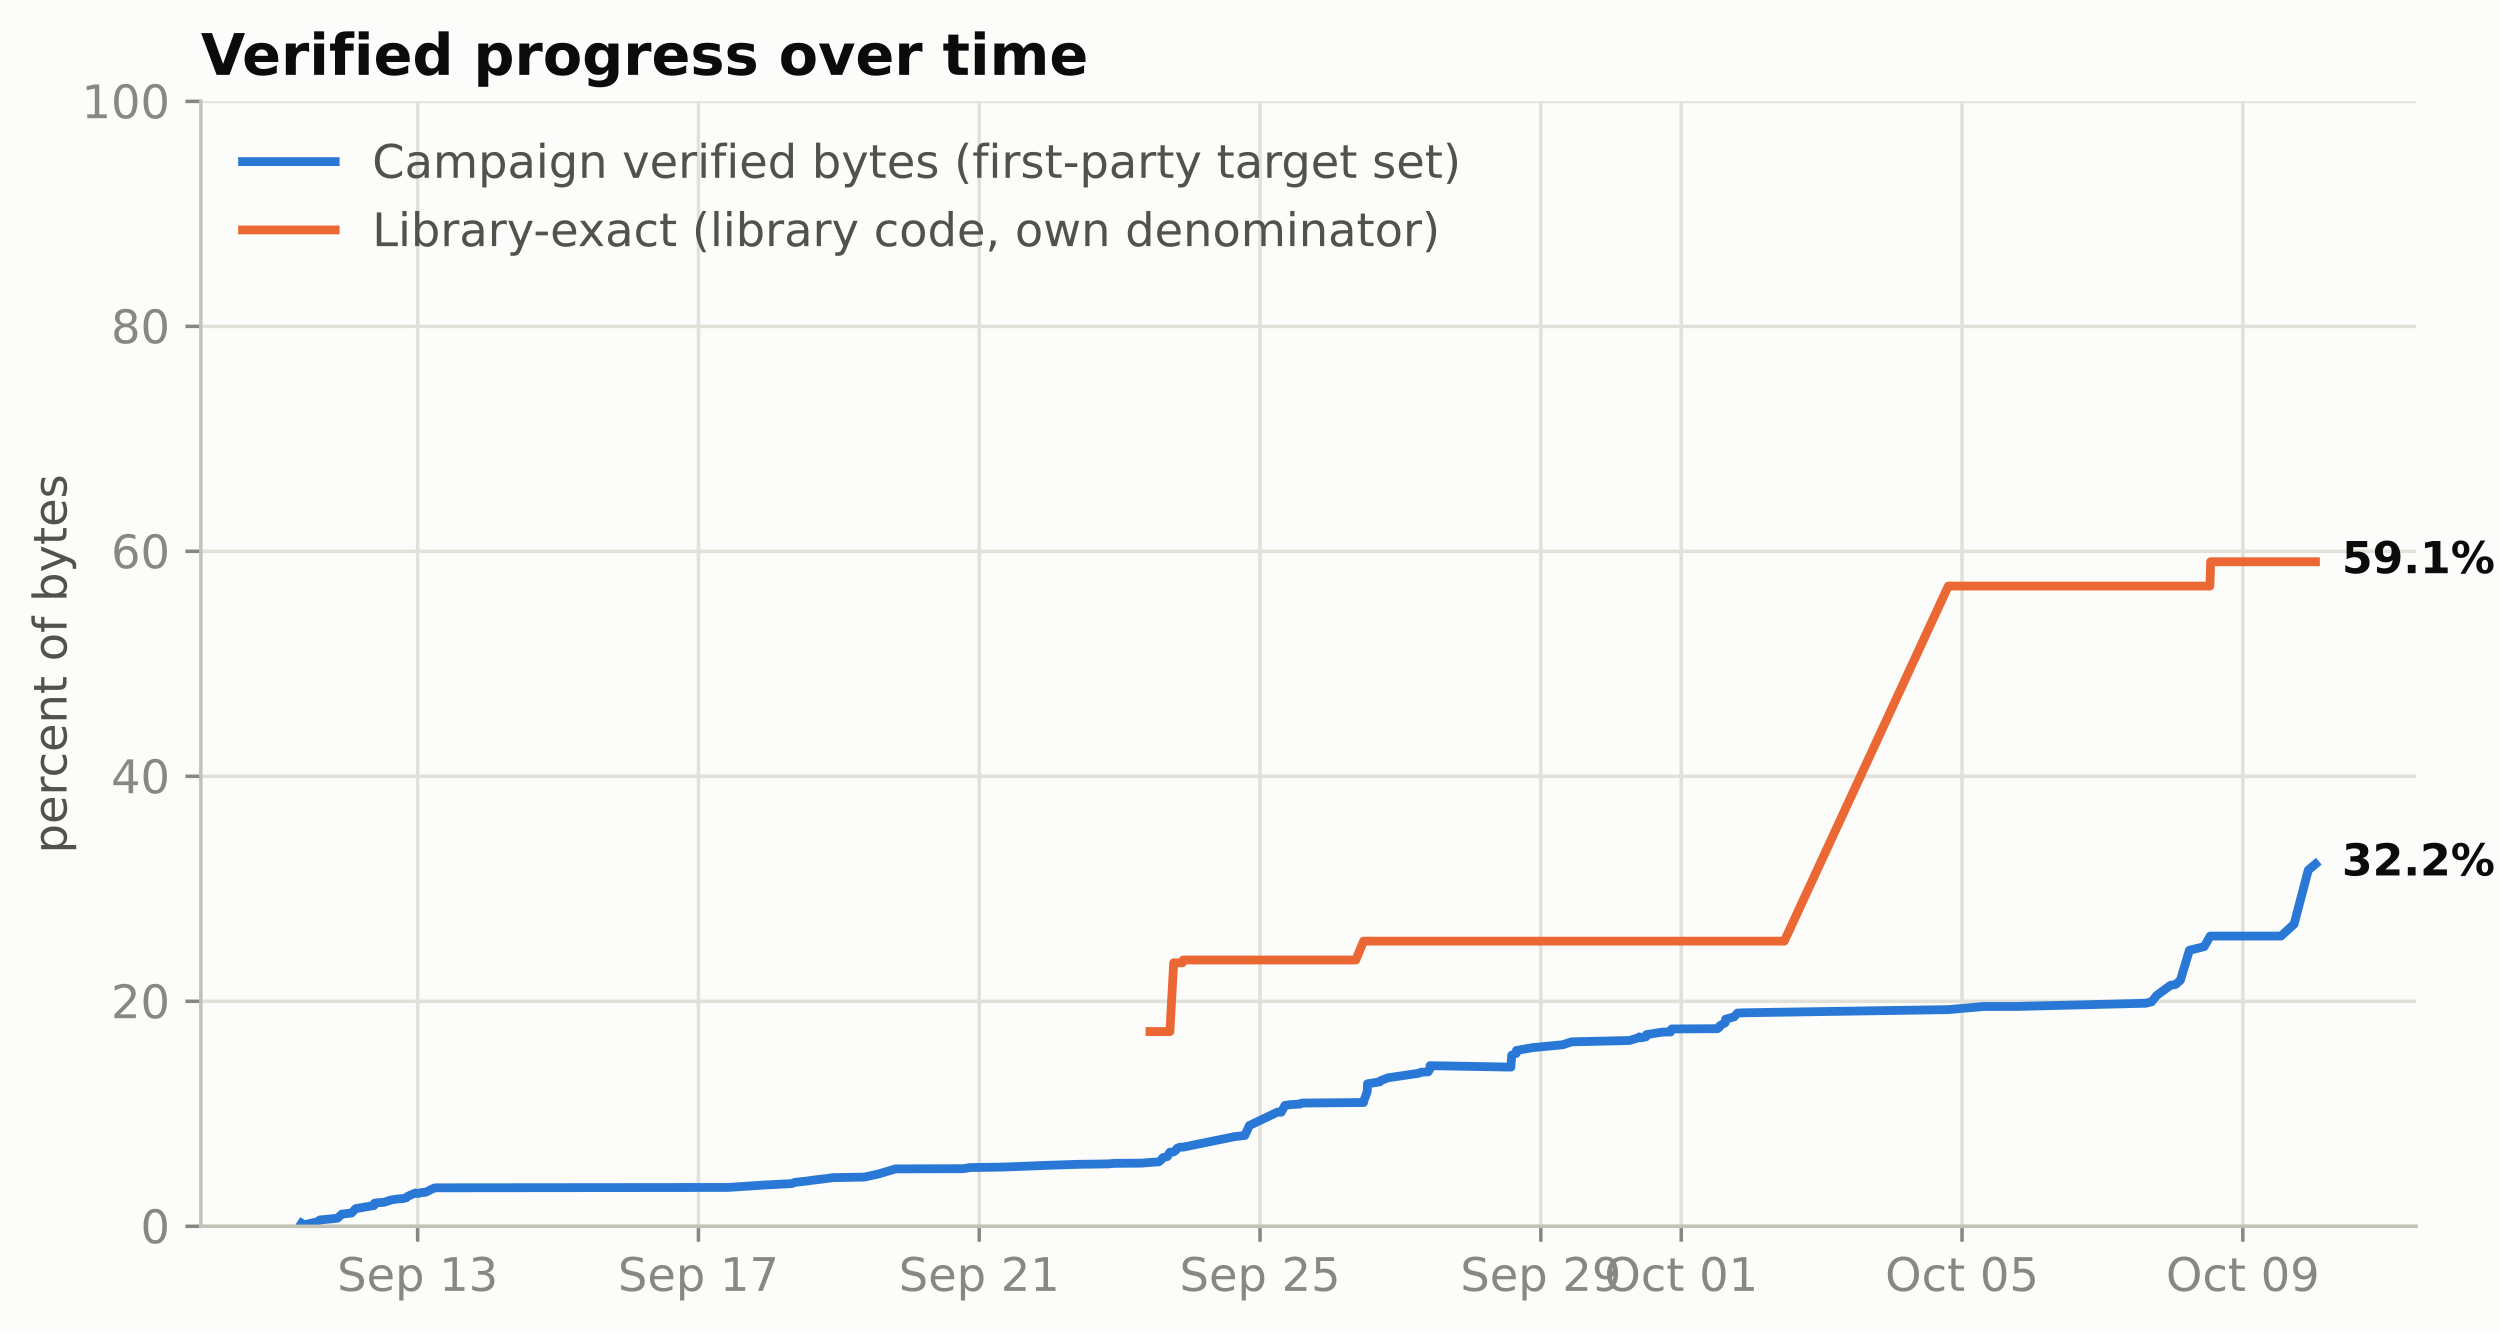
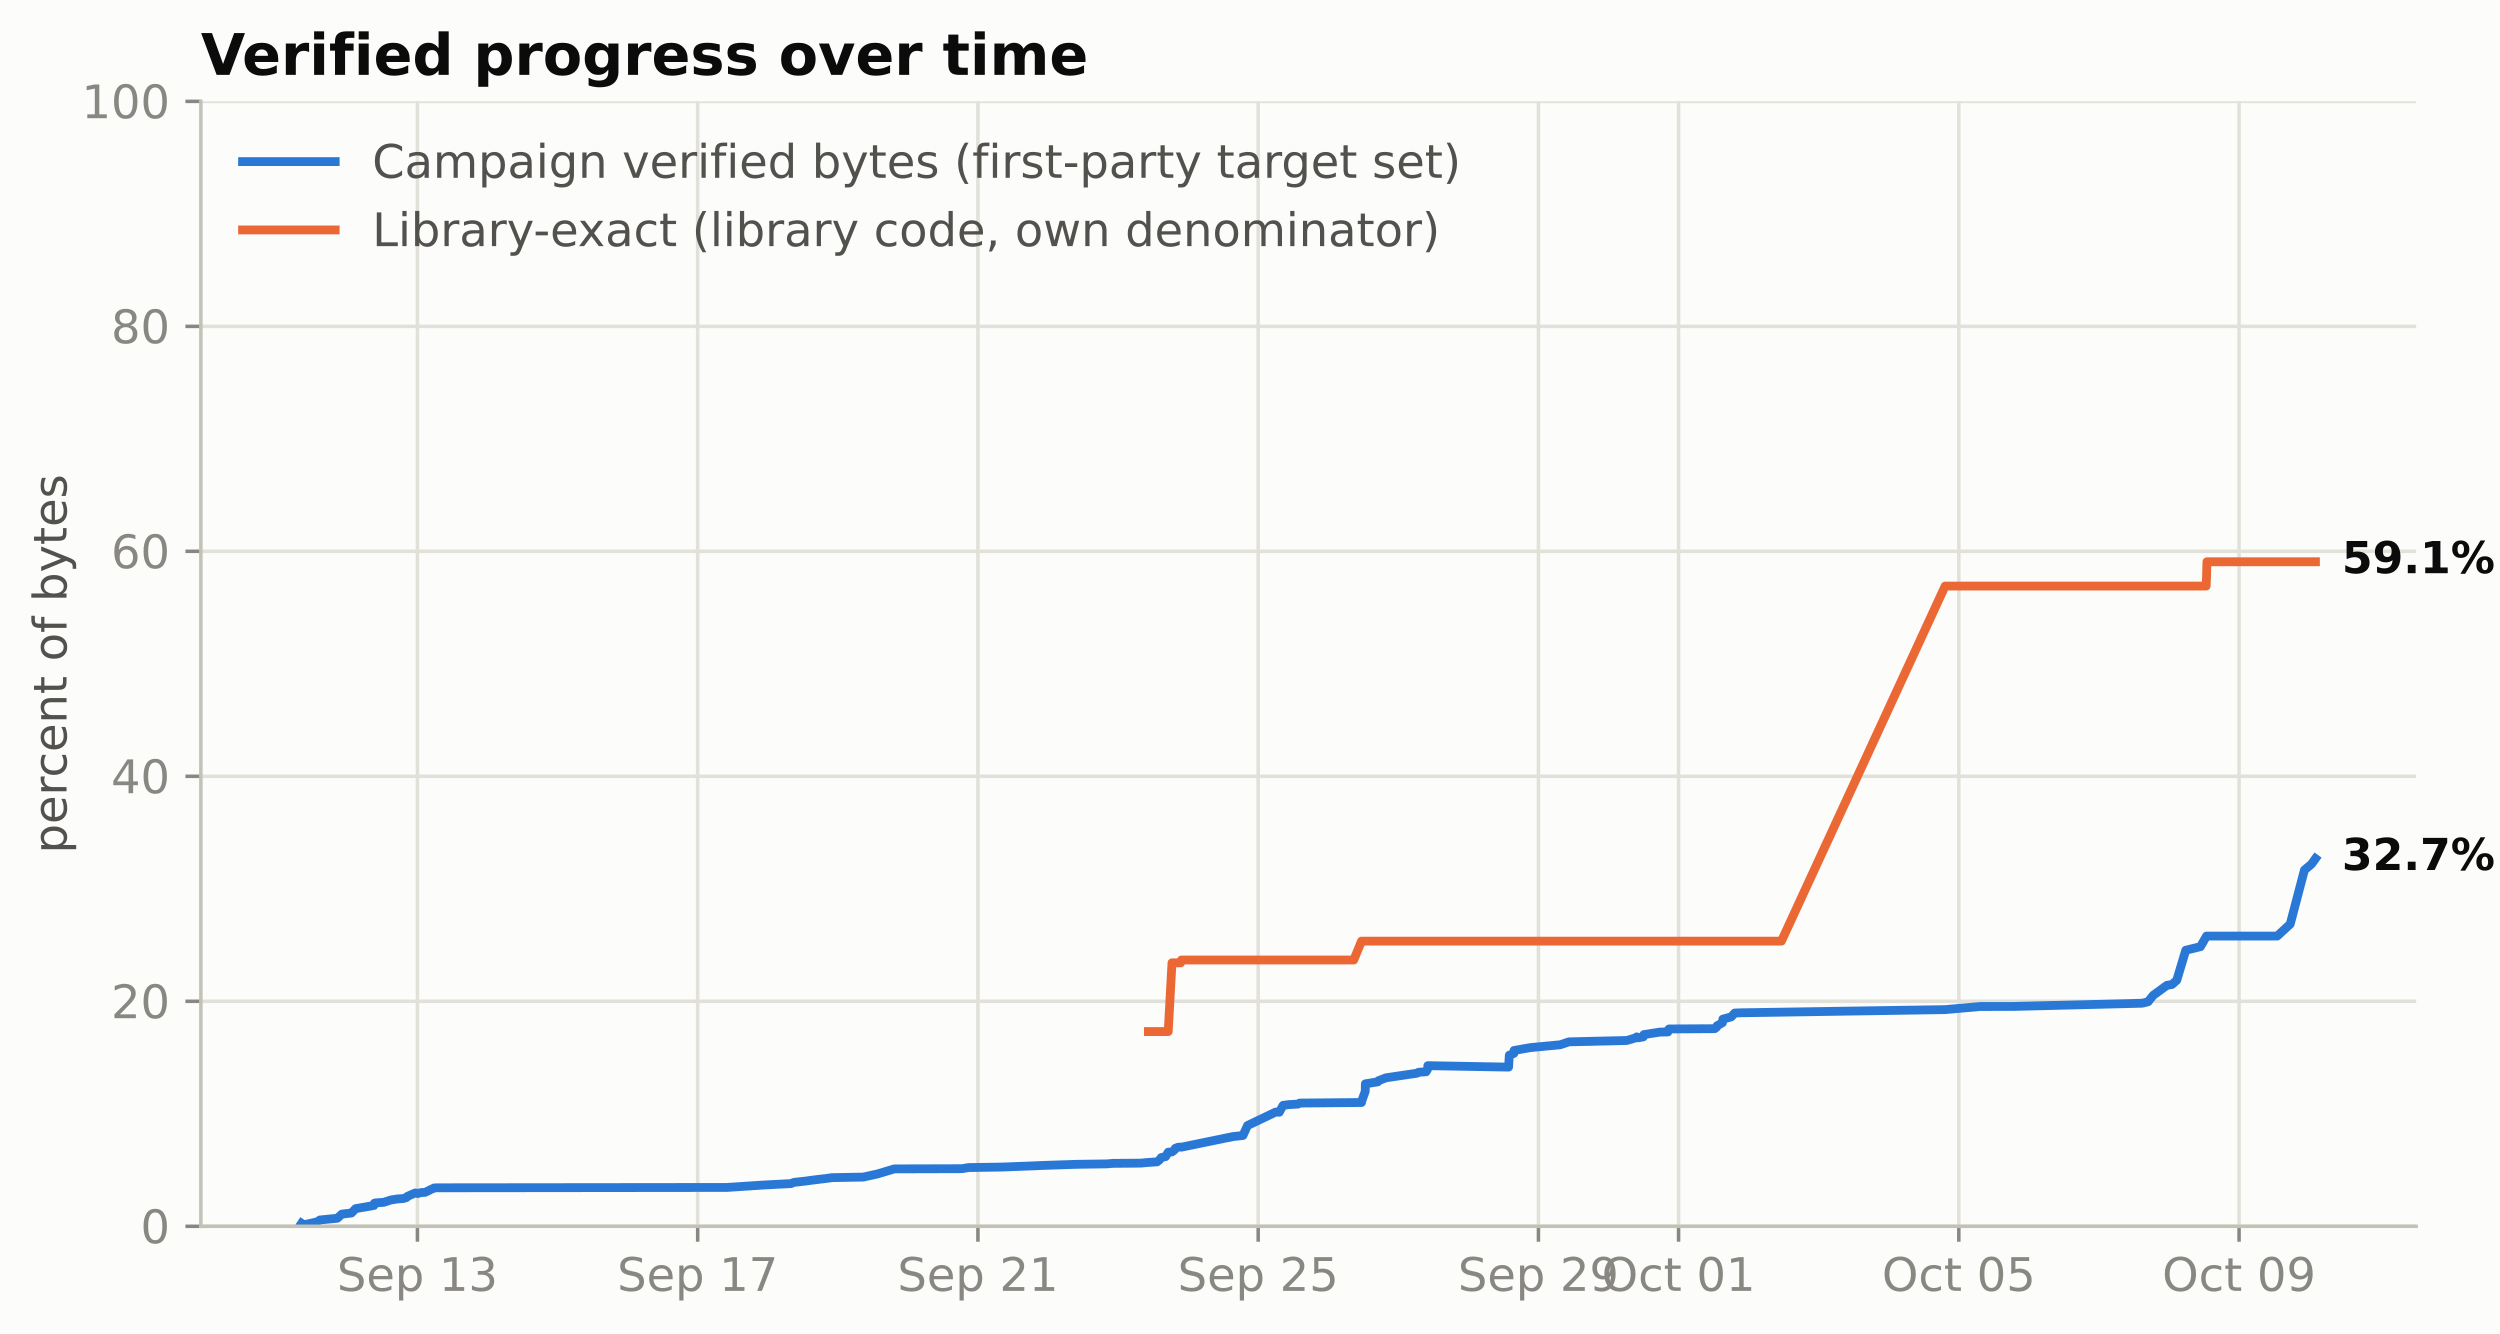
<svg xmlns="http://www.w3.org/2000/svg" xmlns:xlink="http://www.w3.org/1999/xlink" width="566.745pt" height="302.26pt" viewBox="0 0 566.745 302.26" version="1.1">
  <defs>
    <style type="text/css">*{stroke-linejoin: round; stroke-linecap: butt}</style>
  </defs>
  <g id="figure_1">
    <g id="patch_1">
      <path d="M 0 302.26  L 566.745 302.26  L 566.745 0  L 0 0  z " style="fill: #fcfcfb" />
    </g>
    <g id="axes_1">
      <g id="patch_2">
        <path d="M 45.536 278  L 547.736 278  L 547.736 22.976  L 45.536 22.976  z " style="fill: #fcfcfb" />
      </g>
      <g id="matplotlib.axis_1">
        <g id="xtick_1">
          <g id="line2d_1">
-             <path d="M 94.682 278  L 94.682 22.976  " clip-path="url(#pf7d3f120eb)" style="fill: none; stroke: #e1e0d9; stroke-width: 0.8; stroke-linecap: square" />
+             <path d="M 94.631 278  L 94.631 22.976  " clip-path="url(#pf7d3f120eb)" style="fill: none; stroke: #e1e0d9; stroke-width: 0.8; stroke-linecap: square" />
          </g>
          <g id="line2d_2">
            <defs>
              <path id="mc9588ca993" d="M 0 0  L 0 3.5  " style="stroke: #898781; stroke-width: 0.8" />
            </defs>
            <g>
-               <use xlink:href="#mc9588ca993" x="94.682" y="278" style="fill: #898781; stroke: #898781; stroke-width: 0.8" />
+               <use xlink:href="#mc9588ca993" x="94.631" y="278" style="fill: #898781; stroke: #898781; stroke-width: 0.8" />
            </g>
          </g>
          <g id="text_1">
-             <text style="font-size: 10.5px; font-family: 'Segoe UI', 'DejaVu Sans', 'Bitstream Vera Sans', 'Computer Modern Sans Serif', 'Lucida Grande', 'Verdana', 'Geneva', 'Lucid', 'Arial', 'Helvetica', 'Avant Garde', sans-serif; text-anchor: middle; fill: #898781" x="94.682" y="292.645" transform="rotate(-0 94.6816 292.6447)">Sep 13</text>
+             <text style="font-size: 10.5px; font-family: 'Segoe UI', 'DejaVu Sans', 'Bitstream Vera Sans', 'Computer Modern Sans Serif', 'Lucida Grande', 'Verdana', 'Geneva', 'Lucid', 'Arial', 'Helvetica', 'Avant Garde', sans-serif; text-anchor: middle; fill: #898781" x="94.631" y="292.645" transform="rotate(-0 94.63067 292.6447)">Sep 13</text>
          </g>
        </g>
        <g id="xtick_2">
          <g id="line2d_3">
-             <path d="M 158.337 278  L 158.337 22.976  " clip-path="url(#pf7d3f120eb)" style="fill: none; stroke: #e1e0d9; stroke-width: 0.8; stroke-linecap: square" />
+             <path d="M 158.163 278  L 158.163 22.976  " clip-path="url(#pf7d3f120eb)" style="fill: none; stroke: #e1e0d9; stroke-width: 0.8; stroke-linecap: square" />
          </g>
          <g id="line2d_4">
            <g>
-               <use xlink:href="#mc9588ca993" x="158.337" y="278" style="fill: #898781; stroke: #898781; stroke-width: 0.8" />
+               <use xlink:href="#mc9588ca993" x="158.163" y="278" style="fill: #898781; stroke: #898781; stroke-width: 0.8" />
            </g>
          </g>
          <g id="text_2">
-             <text style="font-size: 10.5px; font-family: 'Segoe UI', 'DejaVu Sans', 'Bitstream Vera Sans', 'Computer Modern Sans Serif', 'Lucida Grande', 'Verdana', 'Geneva', 'Lucid', 'Arial', 'Helvetica', 'Avant Garde', sans-serif; text-anchor: middle; fill: #898781" x="158.337" y="292.645" transform="rotate(-0 158.3374 292.6447)">Sep 17</text>
+             <text style="font-size: 10.5px; font-family: 'Segoe UI', 'DejaVu Sans', 'Bitstream Vera Sans', 'Computer Modern Sans Serif', 'Lucida Grande', 'Verdana', 'Geneva', 'Lucid', 'Arial', 'Helvetica', 'Avant Garde', sans-serif; text-anchor: middle; fill: #898781" x="158.163" y="292.645" transform="rotate(-0 158.1633 292.6447)">Sep 17</text>
          </g>
        </g>
        <g id="xtick_3">
          <g id="line2d_5">
-             <path d="M 221.993 278  L 221.993 22.976  " clip-path="url(#pf7d3f120eb)" style="fill: none; stroke: #e1e0d9; stroke-width: 0.8; stroke-linecap: square" />
+             <path d="M 221.696 278  L 221.696 22.976  " clip-path="url(#pf7d3f120eb)" style="fill: none; stroke: #e1e0d9; stroke-width: 0.8; stroke-linecap: square" />
          </g>
          <g id="line2d_6">
            <g>
-               <use xlink:href="#mc9588ca993" x="221.993" y="278" style="fill: #898781; stroke: #898781; stroke-width: 0.8" />
+               <use xlink:href="#mc9588ca993" x="221.696" y="278" style="fill: #898781; stroke: #898781; stroke-width: 0.8" />
            </g>
          </g>
          <g id="text_3">
-             <text style="font-size: 10.5px; font-family: 'Segoe UI', 'DejaVu Sans', 'Bitstream Vera Sans', 'Computer Modern Sans Serif', 'Lucida Grande', 'Verdana', 'Geneva', 'Lucid', 'Arial', 'Helvetica', 'Avant Garde', sans-serif; text-anchor: middle; fill: #898781" x="221.993" y="292.645" transform="rotate(-0 221.9932 292.6447)">Sep 21</text>
+             <text style="font-size: 10.5px; font-family: 'Segoe UI', 'DejaVu Sans', 'Bitstream Vera Sans', 'Computer Modern Sans Serif', 'Lucida Grande', 'Verdana', 'Geneva', 'Lucid', 'Arial', 'Helvetica', 'Avant Garde', sans-serif; text-anchor: middle; fill: #898781" x="221.696" y="292.645" transform="rotate(-0 221.6959 292.6447)">Sep 21</text>
          </g>
        </g>
        <g id="xtick_4">
          <g id="line2d_7">
-             <path d="M 285.649 278  L 285.649 22.976  " clip-path="url(#pf7d3f120eb)" style="fill: none; stroke: #e1e0d9; stroke-width: 0.8; stroke-linecap: square" />
+             <path d="M 285.228 278  L 285.228 22.976  " clip-path="url(#pf7d3f120eb)" style="fill: none; stroke: #e1e0d9; stroke-width: 0.8; stroke-linecap: square" />
          </g>
          <g id="line2d_8">
            <g>
-               <use xlink:href="#mc9588ca993" x="285.649" y="278" style="fill: #898781; stroke: #898781; stroke-width: 0.8" />
+               <use xlink:href="#mc9588ca993" x="285.228" y="278" style="fill: #898781; stroke: #898781; stroke-width: 0.8" />
            </g>
          </g>
          <g id="text_4">
-             <text style="font-size: 10.5px; font-family: 'Segoe UI', 'DejaVu Sans', 'Bitstream Vera Sans', 'Computer Modern Sans Serif', 'Lucida Grande', 'Verdana', 'Geneva', 'Lucid', 'Arial', 'Helvetica', 'Avant Garde', sans-serif; text-anchor: middle; fill: #898781" x="285.649" y="292.645" transform="rotate(-0 285.6489 292.6447)">Sep 25</text>
+             <text style="font-size: 10.5px; font-family: 'Segoe UI', 'DejaVu Sans', 'Bitstream Vera Sans', 'Computer Modern Sans Serif', 'Lucida Grande', 'Verdana', 'Geneva', 'Lucid', 'Arial', 'Helvetica', 'Avant Garde', sans-serif; text-anchor: middle; fill: #898781" x="285.228" y="292.645" transform="rotate(-0 285.2284 292.6447)">Sep 25</text>
          </g>
        </g>
        <g id="xtick_5">
          <g id="line2d_9">
-             <path d="M 349.305 278  L 349.305 22.976  " clip-path="url(#pf7d3f120eb)" style="fill: none; stroke: #e1e0d9; stroke-width: 0.8; stroke-linecap: square" />
+             <path d="M 348.761 278  L 348.761 22.976  " clip-path="url(#pf7d3f120eb)" style="fill: none; stroke: #e1e0d9; stroke-width: 0.8; stroke-linecap: square" />
          </g>
          <g id="line2d_10">
            <g>
-               <use xlink:href="#mc9588ca993" x="349.305" y="278" style="fill: #898781; stroke: #898781; stroke-width: 0.8" />
+               <use xlink:href="#mc9588ca993" x="348.761" y="278" style="fill: #898781; stroke: #898781; stroke-width: 0.8" />
            </g>
          </g>
          <g id="text_5">
-             <text style="font-size: 10.5px; font-family: 'Segoe UI', 'DejaVu Sans', 'Bitstream Vera Sans', 'Computer Modern Sans Serif', 'Lucida Grande', 'Verdana', 'Geneva', 'Lucid', 'Arial', 'Helvetica', 'Avant Garde', sans-serif; text-anchor: middle; fill: #898781" x="349.305" y="292.645" transform="rotate(-0 349.3047 292.6447)">Sep 29</text>
+             <text style="font-size: 10.5px; font-family: 'Segoe UI', 'DejaVu Sans', 'Bitstream Vera Sans', 'Computer Modern Sans Serif', 'Lucida Grande', 'Verdana', 'Geneva', 'Lucid', 'Arial', 'Helvetica', 'Avant Garde', sans-serif; text-anchor: middle; fill: #898781" x="348.761" y="292.645" transform="rotate(-0 348.761 292.6447)">Sep 29</text>
          </g>
        </g>
        <g id="xtick_6">
          <g id="line2d_11">
-             <path d="M 381.133 278  L 381.133 22.976  " clip-path="url(#pf7d3f120eb)" style="fill: none; stroke: #e1e0d9; stroke-width: 0.8; stroke-linecap: square" />
+             <path d="M 380.527 278  L 380.527 22.976  " clip-path="url(#pf7d3f120eb)" style="fill: none; stroke: #e1e0d9; stroke-width: 0.8; stroke-linecap: square" />
          </g>
          <g id="line2d_12">
            <g>
-               <use xlink:href="#mc9588ca993" x="381.133" y="278" style="fill: #898781; stroke: #898781; stroke-width: 0.8" />
+               <use xlink:href="#mc9588ca993" x="380.527" y="278" style="fill: #898781; stroke: #898781; stroke-width: 0.8" />
            </g>
          </g>
          <g id="text_6">
-             <text style="font-size: 10.5px; font-family: 'Segoe UI', 'DejaVu Sans', 'Bitstream Vera Sans', 'Computer Modern Sans Serif', 'Lucida Grande', 'Verdana', 'Geneva', 'Lucid', 'Arial', 'Helvetica', 'Avant Garde', sans-serif; text-anchor: middle; fill: #898781" x="381.133" y="292.645" transform="rotate(-0 381.1326 292.6447)">Oct 01</text>
+             <text style="font-size: 10.5px; font-family: 'Segoe UI', 'DejaVu Sans', 'Bitstream Vera Sans', 'Computer Modern Sans Serif', 'Lucida Grande', 'Verdana', 'Geneva', 'Lucid', 'Arial', 'Helvetica', 'Avant Garde', sans-serif; text-anchor: middle; fill: #898781" x="380.527" y="292.645" transform="rotate(-0 380.5273 292.6447)">Oct 01</text>
          </g>
        </g>
        <g id="xtick_7">
          <g id="line2d_13">
-             <path d="M 444.788 278  L 444.788 22.976  " clip-path="url(#pf7d3f120eb)" style="fill: none; stroke: #e1e0d9; stroke-width: 0.8; stroke-linecap: square" />
+             <path d="M 444.06 278  L 444.06 22.976  " clip-path="url(#pf7d3f120eb)" style="fill: none; stroke: #e1e0d9; stroke-width: 0.8; stroke-linecap: square" />
          </g>
          <g id="line2d_14">
            <g>
-               <use xlink:href="#mc9588ca993" x="444.788" y="278" style="fill: #898781; stroke: #898781; stroke-width: 0.8" />
+               <use xlink:href="#mc9588ca993" x="444.06" y="278" style="fill: #898781; stroke: #898781; stroke-width: 0.8" />
            </g>
          </g>
          <g id="text_7">
-             <text style="font-size: 10.5px; font-family: 'Segoe UI', 'DejaVu Sans', 'Bitstream Vera Sans', 'Computer Modern Sans Serif', 'Lucida Grande', 'Verdana', 'Geneva', 'Lucid', 'Arial', 'Helvetica', 'Avant Garde', sans-serif; text-anchor: middle; fill: #898781" x="444.788" y="292.645" transform="rotate(-0 444.7884 292.6447)">Oct 05</text>
+             <text style="font-size: 10.5px; font-family: 'Segoe UI', 'DejaVu Sans', 'Bitstream Vera Sans', 'Computer Modern Sans Serif', 'Lucida Grande', 'Verdana', 'Geneva', 'Lucid', 'Arial', 'Helvetica', 'Avant Garde', sans-serif; text-anchor: middle; fill: #898781" x="444.06" y="292.645" transform="rotate(-0 444.0599 292.6447)">Oct 05</text>
          </g>
        </g>
        <g id="xtick_8">
          <g id="line2d_15">
-             <path d="M 508.444 278  L 508.444 22.976  " clip-path="url(#pf7d3f120eb)" style="fill: none; stroke: #e1e0d9; stroke-width: 0.8; stroke-linecap: square" />
+             <path d="M 507.593 278  L 507.593 22.976  " clip-path="url(#pf7d3f120eb)" style="fill: none; stroke: #e1e0d9; stroke-width: 0.8; stroke-linecap: square" />
          </g>
          <g id="line2d_16">
            <g>
-               <use xlink:href="#mc9588ca993" x="508.444" y="278" style="fill: #898781; stroke: #898781; stroke-width: 0.8" />
+               <use xlink:href="#mc9588ca993" x="507.593" y="278" style="fill: #898781; stroke: #898781; stroke-width: 0.8" />
            </g>
          </g>
          <g id="text_8">
-             <text style="font-size: 10.5px; font-family: 'Segoe UI', 'DejaVu Sans', 'Bitstream Vera Sans', 'Computer Modern Sans Serif', 'Lucida Grande', 'Verdana', 'Geneva', 'Lucid', 'Arial', 'Helvetica', 'Avant Garde', sans-serif; text-anchor: middle; fill: #898781" x="508.444" y="292.645" transform="rotate(-0 508.4442 292.6447)">Oct 09</text>
+             <text style="font-size: 10.5px; font-family: 'Segoe UI', 'DejaVu Sans', 'Bitstream Vera Sans', 'Computer Modern Sans Serif', 'Lucida Grande', 'Verdana', 'Geneva', 'Lucid', 'Arial', 'Helvetica', 'Avant Garde', sans-serif; text-anchor: middle; fill: #898781" x="507.593" y="292.645" transform="rotate(-0 507.5925 292.6447)">Oct 09</text>
          </g>
        </g>
      </g>
      <g id="matplotlib.axis_2">
        <g id="ytick_1">
          <g id="line2d_17">
            <path d="M 45.536 278  L 547.736 278  " clip-path="url(#pf7d3f120eb)" style="fill: none; stroke: #e1e0d9; stroke-width: 0.8; stroke-linecap: square" />
          </g>
          <g id="line2d_18">
            <defs>
              <path id="mee49852863" d="M 0 0  L -3.5 0  " style="stroke: #898781; stroke-width: 0.8" />
            </defs>
            <g>
              <use xlink:href="#mee49852863" x="45.536" y="278" style="fill: #898781; stroke: #898781; stroke-width: 0.8" />
            </g>
          </g>
          <g id="text_9">
            <text style="font-size: 10.5px; font-family: 'Segoe UI', 'DejaVu Sans', 'Bitstream Vera Sans', 'Computer Modern Sans Serif', 'Lucida Grande', 'Verdana', 'Geneva', 'Lucid', 'Arial', 'Helvetica', 'Avant Garde', sans-serif; text-anchor: end; fill: #898781" x="38.536" y="281.823" transform="rotate(-0 38.53609 281.8225)">0</text>
          </g>
        </g>
        <g id="ytick_2">
          <g id="line2d_19">
            <path d="M 45.536 226.996  L 547.736 226.996  " clip-path="url(#pf7d3f120eb)" style="fill: none; stroke: #e1e0d9; stroke-width: 0.8; stroke-linecap: square" />
          </g>
          <g id="line2d_20">
            <g>
              <use xlink:href="#mee49852863" x="45.536" y="226.996" style="fill: #898781; stroke: #898781; stroke-width: 0.8" />
            </g>
          </g>
          <g id="text_10">
            <text style="font-size: 10.5px; font-family: 'Segoe UI', 'DejaVu Sans', 'Bitstream Vera Sans', 'Computer Modern Sans Serif', 'Lucida Grande', 'Verdana', 'Geneva', 'Lucid', 'Arial', 'Helvetica', 'Avant Garde', sans-serif; text-anchor: end; fill: #898781" x="38.536" y="230.818" transform="rotate(-0 38.53609 230.8177)">20</text>
          </g>
        </g>
        <g id="ytick_3">
          <g id="line2d_21">
            <path d="M 45.536 175.991  L 547.736 175.991  " clip-path="url(#pf7d3f120eb)" style="fill: none; stroke: #e1e0d9; stroke-width: 0.8; stroke-linecap: square" />
          </g>
          <g id="line2d_22">
            <g>
              <use xlink:href="#mee49852863" x="45.536" y="175.991" style="fill: #898781; stroke: #898781; stroke-width: 0.8" />
            </g>
          </g>
          <g id="text_11">
            <text style="font-size: 10.5px; font-family: 'Segoe UI', 'DejaVu Sans', 'Bitstream Vera Sans', 'Computer Modern Sans Serif', 'Lucida Grande', 'Verdana', 'Geneva', 'Lucid', 'Arial', 'Helvetica', 'Avant Garde', sans-serif; text-anchor: end; fill: #898781" x="38.536" y="179.813" transform="rotate(-0 38.53609 179.813)">40</text>
          </g>
        </g>
        <g id="ytick_4">
          <g id="line2d_23">
            <path d="M 45.536 124.986  L 547.736 124.986  " clip-path="url(#pf7d3f120eb)" style="fill: none; stroke: #e1e0d9; stroke-width: 0.8; stroke-linecap: square" />
          </g>
          <g id="line2d_24">
            <g>
              <use xlink:href="#mee49852863" x="45.536" y="124.986" style="fill: #898781; stroke: #898781; stroke-width: 0.8" />
            </g>
          </g>
          <g id="text_12">
            <text style="font-size: 10.5px; font-family: 'Segoe UI', 'DejaVu Sans', 'Bitstream Vera Sans', 'Computer Modern Sans Serif', 'Lucida Grande', 'Verdana', 'Geneva', 'Lucid', 'Arial', 'Helvetica', 'Avant Garde', sans-serif; text-anchor: end; fill: #898781" x="38.536" y="128.808" transform="rotate(-0 38.53609 128.8082)">60</text>
          </g>
        </g>
        <g id="ytick_5">
          <g id="line2d_25">
            <path d="M 45.536 73.981  L 547.736 73.981  " clip-path="url(#pf7d3f120eb)" style="fill: none; stroke: #e1e0d9; stroke-width: 0.8; stroke-linecap: square" />
          </g>
          <g id="line2d_26">
            <g>
              <use xlink:href="#mee49852863" x="45.536" y="73.981" style="fill: #898781; stroke: #898781; stroke-width: 0.8" />
            </g>
          </g>
          <g id="text_13">
            <text style="font-size: 10.5px; font-family: 'Segoe UI', 'DejaVu Sans', 'Bitstream Vera Sans', 'Computer Modern Sans Serif', 'Lucida Grande', 'Verdana', 'Geneva', 'Lucid', 'Arial', 'Helvetica', 'Avant Garde', sans-serif; text-anchor: end; fill: #898781" x="38.536" y="77.803" transform="rotate(-0 38.53609 77.80335)">80</text>
          </g>
        </g>
        <g id="ytick_6">
          <g id="line2d_27">
            <path d="M 45.536 22.976  L 547.736 22.976  " clip-path="url(#pf7d3f120eb)" style="fill: none; stroke: #e1e0d9; stroke-width: 0.8; stroke-linecap: square" />
          </g>
          <g id="line2d_28">
            <g>
              <use xlink:href="#mee49852863" x="45.536" y="22.976" style="fill: #898781; stroke: #898781; stroke-width: 0.8" />
            </g>
          </g>
          <g id="text_14">
            <text style="font-size: 10.5px; font-family: 'Segoe UI', 'DejaVu Sans', 'Bitstream Vera Sans', 'Computer Modern Sans Serif', 'Lucida Grande', 'Verdana', 'Geneva', 'Lucid', 'Arial', 'Helvetica', 'Avant Garde', sans-serif; text-anchor: end; fill: #898781" x="38.536" y="26.799" transform="rotate(-0 38.53609 26.79855)">100</text>
          </g>
        </g>
        <g id="text_15">
          <text style="font-size: 10.5px; font-family: 'Segoe UI', 'DejaVu Sans', 'Bitstream Vera Sans', 'Computer Modern Sans Serif', 'Lucida Grande', 'Verdana', 'Geneva', 'Lucid', 'Arial', 'Helvetica', 'Avant Garde', sans-serif; text-anchor: middle; fill: #52514e" x="15.085" y="150.488" transform="rotate(-90 15.08484 150.4884)">percent of bytes</text>
        </g>
      </g>
      <g id="line2d_29">
-         <path d="M 68.363 277.312  L 68.928 277.682  L 69.073 277.615  L 71.91 276.993  L 72.532 276.565  L 76.498 276.172  L 77.518 275.236  L 79.686 274.989  L 80.65 273.997  L 84.799 273.28  L 84.903 272.775  L 85.135 272.701  L 87.04 272.561  L 88.64 272.038  L 90.08 271.806  L 91.443 271.706  L 92.186 271.487  L 92.371 271.237  L 92.698 271.107  L 92.901 270.992  L 93.697 270.646  L 94.219 270.436  L 94.753 270.574  L 95.536 270.35  L 96.431 270.299  L 97.474 269.799  L 97.583 269.704  L 98.288 269.429  L 98.411 269.319  L 99.102 269.271  L 164.984 269.192  L 173.185 268.649  L 179.516 268.317  L 180.233 268.037  L 182.909 267.741  L 184.287 267.547  L 188.022 267.09  L 188.761 266.971  L 195.951 266.841  L 199.198 266.126  L 202.918 265.009  L 203.152 264.984  L 218.386 264.938  L 219.867 264.686  L 227.372 264.573  L 234.337 264.306  L 237.023 264.193  L 244.364 263.951  L 251.313 263.849  L 252.573 263.734  L 258.902 263.678  L 260.706 263.518  L 262.665 263.395  L 263.214 262.967  L 263.64 262.416  L 264.627 262.197  L 265.213 261.199  L 266.07 261.133  L 266.644 260.682  L 266.801 260.337  L 267.513 260.057  L 268.228 260.057  L 279.876 257.667  L 282.19 257.412  L 283.227 255.153  L 289.624 252.098  L 290.434 252.144  L 291.302 250.59  L 292.484 250.422  L 294.685 250.295  L 295.081 250.063  L 309.118 249.935  L 309.14 249.693  L 309.959 247.418  L 310 245.699  L 312.814 245.25  L 312.955 245  L 314.66 244.337  L 321.763 243.287  L 322.088 243.077  L 323.782 242.973  L 324.135 242.371  L 324.184 241.586  L 342.519 241.912  L 342.692 239.206  L 343.732 238.796  L 343.771 238.14  L 347.49 237.487  L 354.265 236.845  L 356.237 236.184  L 369.388 235.876  L 371.586 235.218  L 371.632 235.062  L 371.936 235.274  L 373.112 235.062  L 373.245 234.547  L 376.902 233.971  L 378.712 233.94  L 378.73 233.537  L 378.987 233.262  L 389.342 233.2  L 389.772 232.869  L 389.864 232.55  L 391.097 231.854  L 391.188 231.043  L 393.087 230.528  L 393.897 229.65  L 395.452 229.594  L 441.684 228.878  L 449.613 228.174  L 457.216 228.159  L 486.454 227.427  L 487.766 227.098  L 488.941 225.641  L 492.044 223.379  L 493.212 223.173  L 494.289 222.224  L 496.332 215.42  L 499.679 214.601  L 501.052 212.204  L 517.099 212.204  L 520.058 209.498  L 523.286 197.245  L 524.909 195.88  L 524.909 195.88  " clip-path="url(#pf7d3f120eb)" style="fill: none; stroke: #2a78d6; stroke-width: 2; stroke-linecap: square" />
+         <path d="M 68.363 277.312  L 68.927 277.682  L 69.072 277.615  L 71.903 276.993  L 72.524 276.565  L 76.482 276.172  L 77.5 275.236  L 79.664 274.989  L 80.626 273.997  L 84.768 273.28  L 84.871 272.775  L 85.102 272.701  L 87.003 272.561  L 88.601 272.038  L 90.038 271.806  L 91.398 271.706  L 92.14 271.487  L 92.324 271.237  L 92.65 271.107  L 92.854 270.992  L 93.648 270.646  L 94.169 270.436  L 94.702 270.574  L 95.483 270.35  L 96.377 270.299  L 97.418 269.799  L 97.527 269.704  L 98.23 269.429  L 98.353 269.319  L 99.042 269.271  L 164.797 269.192  L 172.982 268.649  L 179.301 268.317  L 180.016 268.037  L 182.687 267.741  L 184.063 267.547  L 187.791 267.09  L 188.528 266.971  L 195.704 266.841  L 198.945 266.126  L 202.658 265.009  L 202.891 264.984  L 218.096 264.938  L 219.574 264.686  L 227.065 264.573  L 234.016 264.306  L 236.697 264.193  L 244.023 263.951  L 250.959 263.849  L 252.216 263.734  L 258.533 263.678  L 260.334 263.518  L 262.289 263.395  L 262.837 262.967  L 263.262 262.416  L 264.247 262.197  L 264.832 261.199  L 265.687 261.133  L 266.26 260.682  L 266.417 260.337  L 267.128 260.057  L 267.841 260.057  L 279.466 257.667  L 281.776 257.412  L 282.811 255.153  L 289.196 252.098  L 290.005 252.144  L 290.87 250.59  L 292.05 250.422  L 294.247 250.295  L 294.643 250.063  L 308.652 249.935  L 308.674 249.693  L 309.491 247.418  L 309.533 245.699  L 312.34 245.25  L 312.481 245  L 314.184 244.337  L 321.272 243.287  L 321.597 243.077  L 323.288 242.973  L 323.64 242.371  L 323.689 241.586  L 341.989 241.912  L 342.161 239.206  L 343.199 238.796  L 343.238 238.14  L 346.95 237.487  L 353.712 236.845  L 355.68 236.184  L 368.805 235.876  L 370.999 235.218  L 371.045 235.062  L 371.349 235.274  L 372.522 235.062  L 372.655 234.547  L 376.305 233.971  L 378.111 233.94  L 378.129 233.537  L 378.386 233.262  L 388.721 233.2  L 389.15 232.869  L 389.242 232.55  L 390.472 231.854  L 390.563 231.043  L 392.459 230.528  L 393.267 229.65  L 394.819 229.594  L 440.961 228.878  L 448.875 228.174  L 456.464 228.159  L 485.645 227.427  L 486.954 227.098  L 488.127 225.641  L 491.224 223.379  L 492.39 223.173  L 493.464 222.224  L 495.504 215.42  L 498.844 214.601  L 500.215 212.204  L 516.23 212.204  L 519.184 209.498  L 522.406 197.245  L 524.025 195.88  L 524.909 194.646  L 524.909 194.646  " clip-path="url(#pf7d3f120eb)" style="fill: none; stroke: #2a78d6; stroke-width: 2; stroke-linecap: square" />
      </g>
      <g id="line2d_30">
-         <path d="M 260.706 233.856  L 262.665 233.856  L 263.214 233.856  L 263.64 233.856  L 264.627 233.856  L 265.213 233.856  L 266.07 218.271  L 266.644 218.271  L 266.801 218.271  L 267.513 218.271  L 268.037 218.271  L 268.228 217.629  L 278.845 217.629  L 279.295 217.629  L 279.876 217.629  L 282.19 217.629  L 283.227 217.629  L 289.624 217.629  L 290.434 217.629  L 291.302 217.629  L 292.484 217.629  L 294.685 217.629  L 295.081 217.629  L 307.352 217.629  L 309.118 213.349  L 309.14 213.349  L 309.959 213.349  L 310 213.349  L 312.814 213.349  L 312.955 213.349  L 313.584 213.349  L 314.66 213.349  L 321.763 213.349  L 322.088 213.349  L 323.782 213.349  L 324.135 213.349  L 324.184 213.349  L 342.519 213.349  L 342.606 213.349  L 342.621 213.349  L 342.692 213.349  L 343.732 213.349  L 343.753 213.349  L 343.771 213.349  L 347.49 213.349  L 354.249 213.349  L 354.265 213.349  L 355.866 213.349  L 356.237 213.349  L 369.388 213.349  L 371.586 213.349  L 371.632 213.349  L 371.936 213.349  L 373.112 213.349  L 373.245 213.349  L 375.106 213.349  L 375.999 213.349  L 376.775 213.349  L 376.902 213.349  L 378.681 213.349  L 378.712 213.349  L 378.73 213.349  L 378.927 213.349  L 378.987 213.349  L 389.342 213.349  L 389.772 213.349  L 389.79 213.349  L 389.864 213.349  L 391.097 213.349  L 391.156 213.349  L 391.188 213.349  L 393.087 213.349  L 393.897 213.349  L 395.452 213.349  L 404.498 213.349  L 441.684 132.856  L 449.613 132.856  L 457.216 132.856  L 486.454 132.856  L 487.766 132.856  L 488.941 132.856  L 492.044 132.856  L 493.212 132.856  L 494.289 132.856  L 495.32 132.856  L 496.332 132.856  L 499.579 132.856  L 499.612 132.856  L 499.636 132.856  L 499.679 132.856  L 500.97 132.856  L 501.052 130.79  L 501.147 127.35  L 517.099 127.35  L 520.058 127.35  L 523.286 127.35  L 524.909 127.35  " clip-path="url(#pf7d3f120eb)" style="fill: none; stroke: #eb6834; stroke-width: 2; stroke-linecap: square" />
+         <path d="M 260.334 233.856  L 262.289 233.856  L 262.837 233.856  L 263.262 233.856  L 264.247 233.856  L 264.832 233.856  L 265.687 218.271  L 266.26 218.271  L 266.417 218.271  L 267.128 218.271  L 267.651 218.271  L 267.841 217.629  L 278.438 217.629  L 278.887 217.629  L 279.466 217.629  L 281.776 217.629  L 282.811 217.629  L 289.196 217.629  L 290.005 217.629  L 290.87 217.629  L 292.05 217.629  L 294.247 217.629  L 294.643 217.629  L 306.889 217.629  L 308.652 213.349  L 308.674 213.349  L 309.491 213.349  L 309.533 213.349  L 312.34 213.349  L 312.481 213.349  L 313.11 213.349  L 314.184 213.349  L 321.272 213.349  L 321.597 213.349  L 323.288 213.349  L 323.64 213.349  L 323.689 213.349  L 341.989 213.349  L 342.075 213.349  L 342.09 213.349  L 342.161 213.349  L 343.199 213.349  L 343.22 213.349  L 343.238 213.349  L 346.95 213.349  L 353.695 213.349  L 353.712 213.349  L 355.31 213.349  L 355.68 213.349  L 368.805 213.349  L 370.999 213.349  L 371.045 213.349  L 371.349 213.349  L 372.522 213.349  L 372.655 213.349  L 374.513 213.349  L 375.404 213.349  L 376.178 213.349  L 376.305 213.349  L 378.081 213.349  L 378.111 213.349  L 378.129 213.349  L 378.326 213.349  L 378.386 213.349  L 388.721 213.349  L 389.15 213.349  L 389.168 213.349  L 389.242 213.349  L 390.472 213.349  L 390.532 213.349  L 390.563 213.349  L 392.459 213.349  L 393.267 213.349  L 394.819 213.349  L 403.848 213.349  L 440.961 132.856  L 448.875 132.856  L 456.464 132.856  L 485.645 132.856  L 486.954 132.856  L 488.127 132.856  L 491.224 132.856  L 492.39 132.856  L 493.464 132.856  L 494.494 132.856  L 495.504 132.856  L 498.745 132.856  L 498.777 132.856  L 498.802 132.856  L 498.844 132.856  L 500.133 132.856  L 500.215 130.79  L 500.309 127.35  L 516.23 127.35  L 519.184 127.35  L 522.406 127.35  L 524.025 127.35  L 524.909 127.35  " clip-path="url(#pf7d3f120eb)" style="fill: none; stroke: #eb6834; stroke-width: 2; stroke-linecap: square" />
      </g>
      <g id="patch_3">
        <path d="M 45.536 278  L 45.536 22.976  " style="fill: none; stroke: #c3c2b7; stroke-width: 0.8; stroke-linejoin: miter; stroke-linecap: square" />
      </g>
      <g id="patch_4">
        <path d="M 45.536 278  L 547.736 278  " style="fill: none; stroke: #c3c2b7; stroke-width: 0.8; stroke-linejoin: miter; stroke-linecap: square" />
      </g>
      <g id="text_16">
-         <text style="font-weight: 700; font-size: 10px; font-family: 'Segoe UI', 'DejaVu Sans', 'Bitstream Vera Sans', 'Computer Modern Sans Serif', 'Lucida Grande', 'Verdana', 'Geneva', 'Lucid', 'Arial', 'Helvetica', 'Avant Garde', sans-serif; text-anchor: start; fill: #0b0b0b" x="530.909" y="198.468" transform="rotate(-0 530.9088 198.468)">32.2%</text>
+         <text style="font-weight: 700; font-size: 10px; font-family: 'Segoe UI', 'DejaVu Sans', 'Bitstream Vera Sans', 'Computer Modern Sans Serif', 'Lucida Grande', 'Verdana', 'Geneva', 'Lucid', 'Arial', 'Helvetica', 'Avant Garde', sans-serif; text-anchor: start; fill: #0b0b0b" x="530.909" y="197.234" transform="rotate(-0 530.9088 197.2337)">32.7%</text>
      </g>
      <g id="text_17">
        <text style="font-weight: 700; font-size: 10px; font-family: 'Segoe UI', 'DejaVu Sans', 'Bitstream Vera Sans', 'Computer Modern Sans Serif', 'Lucida Grande', 'Verdana', 'Geneva', 'Lucid', 'Arial', 'Helvetica', 'Avant Garde', sans-serif; text-anchor: start; fill: #0b0b0b" x="530.909" y="129.938" transform="rotate(-0 530.9088 129.938)">59.1%</text>
      </g>
      <g id="text_18">
        <text style="font-weight: 700; font-size: 13px; font-family: 'Segoe UI', 'DejaVu Sans', 'Bitstream Vera Sans', 'Computer Modern Sans Serif', 'Lucida Grande', 'Verdana', 'Geneva', 'Lucid', 'Arial', 'Helvetica', 'Avant Garde', sans-serif; text-anchor: start; fill: #0b0b0b" x="45.536" y="16.976" transform="rotate(-0 45.53609 16.97641)">Verified progress over time</text>
      </g>
      <g id="legend_1">
        <g id="line2d_31">
          <path d="M 54.986 36.636  L 65.486 36.636  L 75.986 36.636  " style="fill: none; stroke: #2a78d6; stroke-width: 2; stroke-linecap: square" />
        </g>
        <g id="text_19">
          <text style="font-size: 10.5px; font-family: 'Segoe UI', 'DejaVu Sans', 'Bitstream Vera Sans', 'Computer Modern Sans Serif', 'Lucida Grande', 'Verdana', 'Geneva', 'Lucid', 'Arial', 'Helvetica', 'Avant Garde', sans-serif; text-anchor: start; fill: #52514e" x="84.386" y="40.311" transform="rotate(-0 84.38609 40.31125)">Campaign verified bytes (first-party target set)</text>
        </g>
        <g id="line2d_32">
          <path d="M 54.986 52.13  L 65.486 52.13  L 75.986 52.13  " style="fill: none; stroke: #eb6834; stroke-width: 2; stroke-linecap: square" />
        </g>
        <g id="text_20">
          <text style="font-size: 10.5px; font-family: 'Segoe UI', 'DejaVu Sans', 'Bitstream Vera Sans', 'Computer Modern Sans Serif', 'Lucida Grande', 'Verdana', 'Geneva', 'Lucid', 'Arial', 'Helvetica', 'Avant Garde', sans-serif; text-anchor: start; fill: #52514e" x="84.386" y="55.805" transform="rotate(-0 84.38609 55.80531)">Library-exact (library code, own denominator)</text>
        </g>
      </g>
    </g>
  </g>
  <defs>
    <clipPath id="pf7d3f120eb">
      <rect x="45.536" y="22.976" width="502.2" height="255.024" />
    </clipPath>
  </defs>
</svg>
